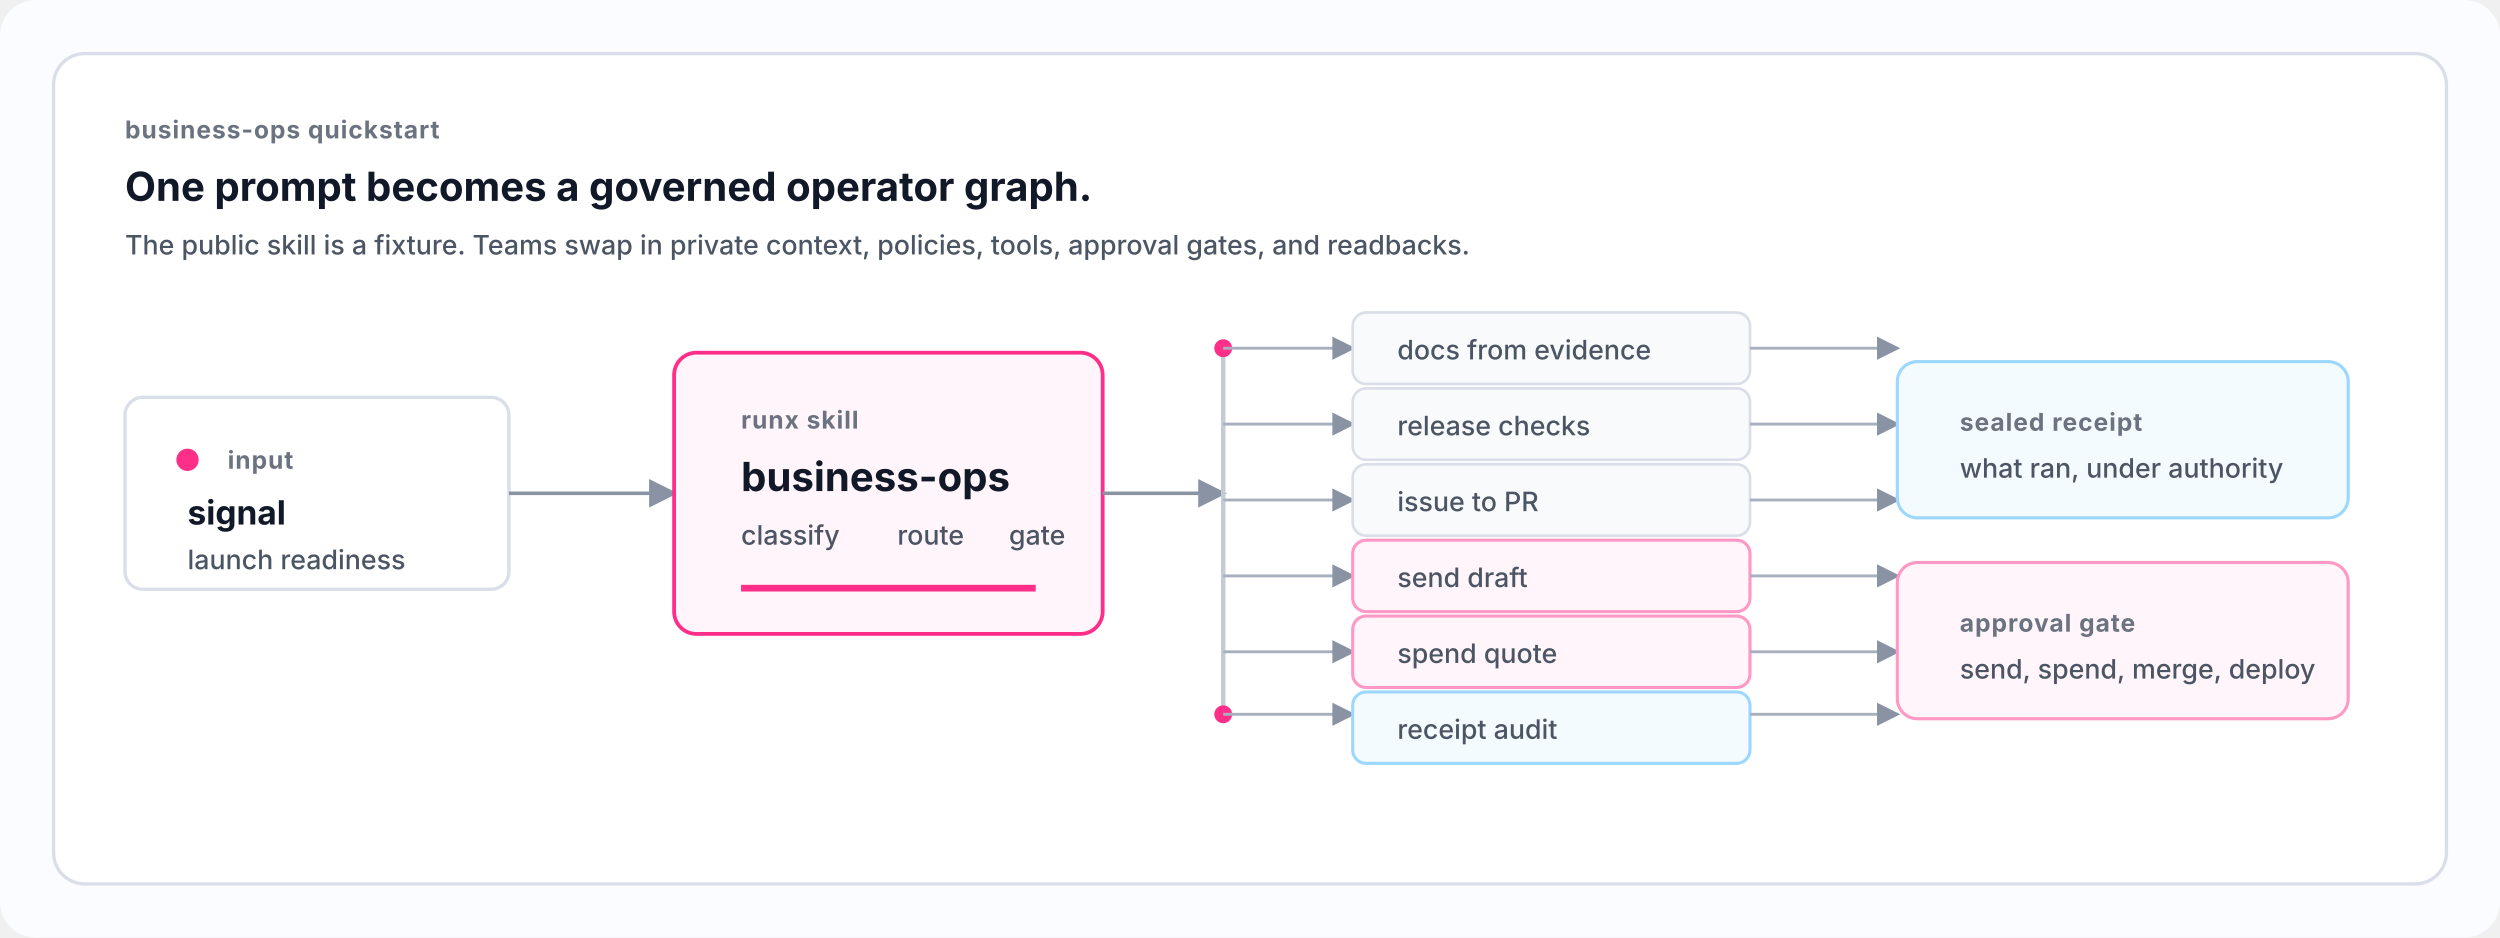
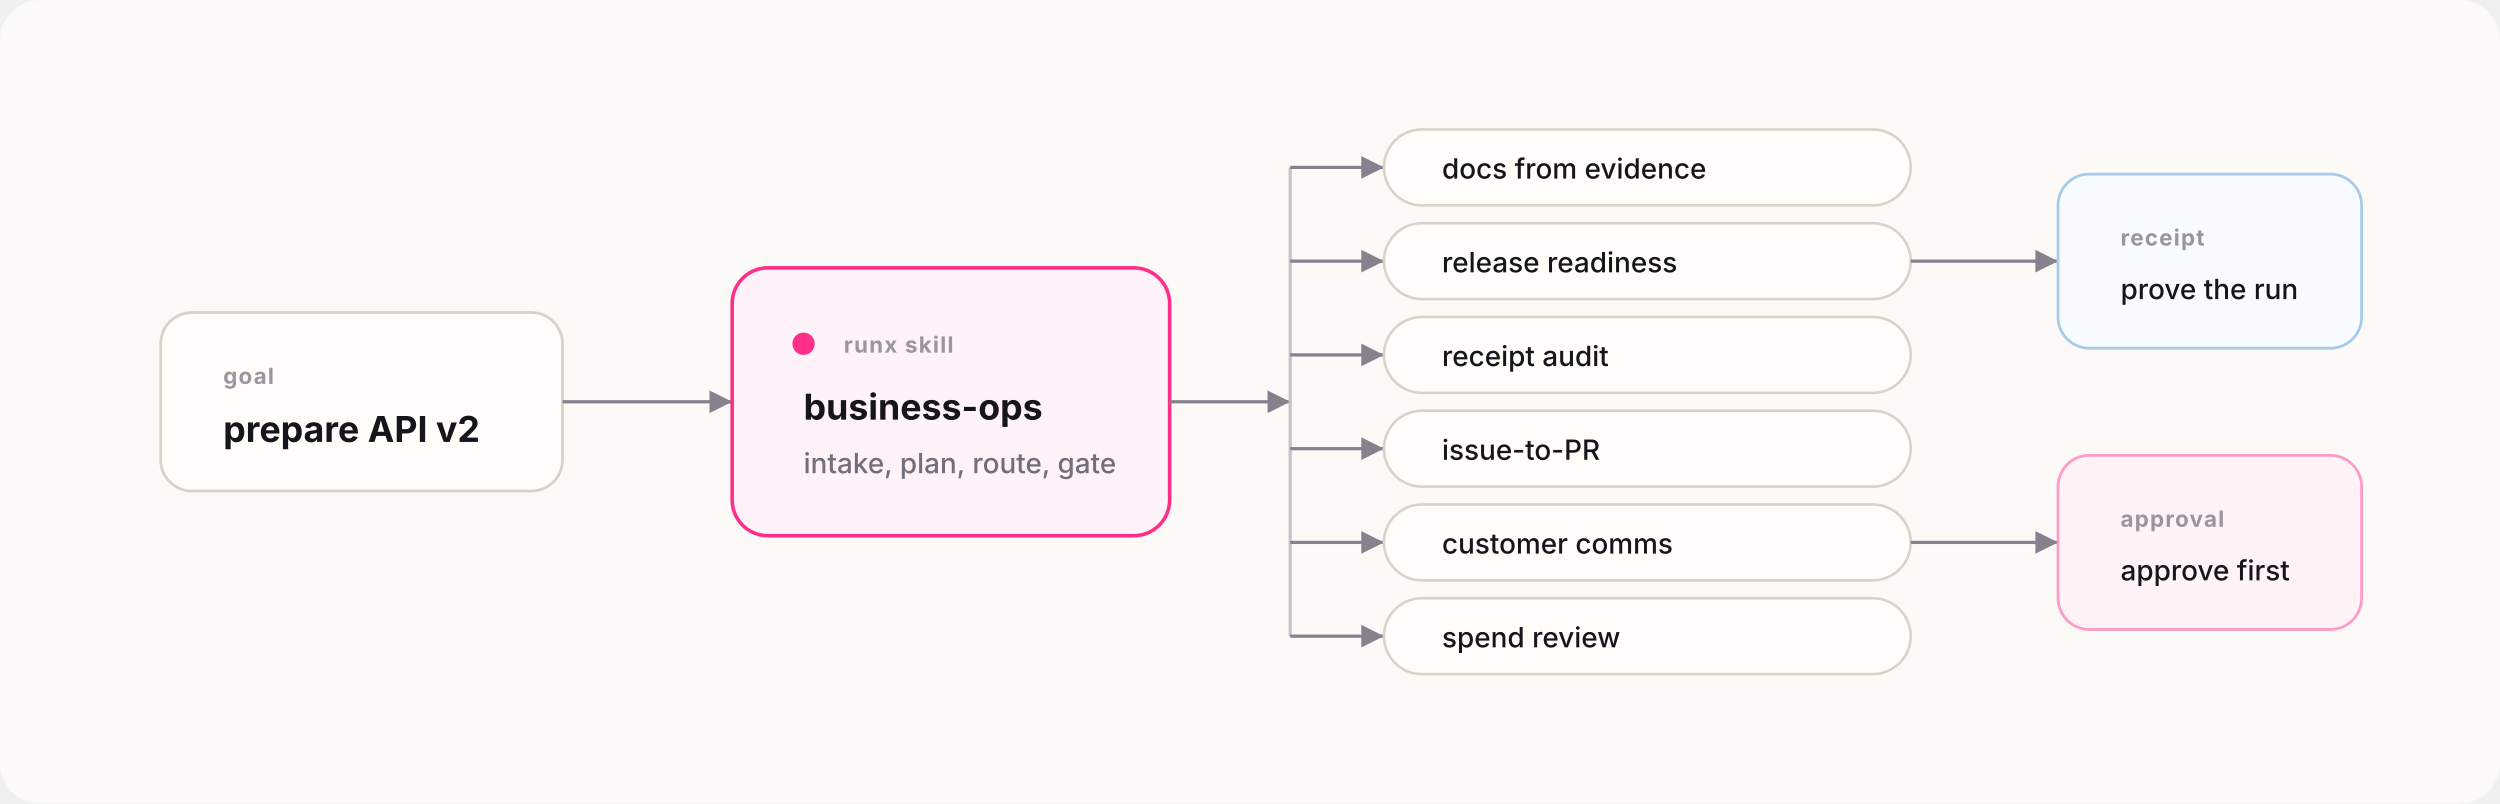
- <svg xmlns="http://www.w3.org/2000/svg" width="1120" height="420" viewBox="0 0 1120 420" role="img" aria-labelledby="title desc">
+ <svg xmlns="http://www.w3.org/2000/svg" width="1120" height="360" viewBox="0 0 1120 360" role="img" aria-labelledby="title desc">
  <defs>
-     <marker id="arrow" markerWidth="10" markerHeight="10" refX="8" refY="5" orient="auto">
-       <path class="arrow" d="M1 1 L9 5 L1 9 Z" />
+     <marker id="arrow" markerWidth="9" markerHeight="9" refX="8" refY="4.5" orient="auto">
+       <path d="M1 1 L8 4.5 L1 8 Z" fill="#87818d" />
    </marker>
    <style>
-       .bg { fill: #fbfcff; }
-       .panel { fill: #ffffff; stroke: #d9dee8; stroke-width: 1.5; }
-       .card { fill: #ffffff; stroke: #d9dee8; stroke-width: 1.5; }
-       .skill { fill: #fff5fa; stroke: #ff2e88; stroke-width: 1.7; }
-       .lane { fill: #f8fafc; stroke: #d9dee8; stroke-width: 1.2; }
-       .gate { fill: #fff5fa; stroke: #ff98c4; stroke-width: 1.4; }
-       .receipt { fill: #f4fbff; stroke: #9bd7ff; stroke-width: 1.4; }
-       .rail { fill: none; stroke: #c4cad6; stroke-width: 2; }
-       .line { fill: none; stroke: #8a93a3; stroke-width: 1.6; marker-end: url(#arrow); }
-       .line-soft { fill: none; stroke: #a8afbd; stroke-width: 1.3; marker-end: url(#arrow); }
-       .arrow { fill: #8a93a3; }
+       .bg { fill: #fbfaf7; }
+       .node { fill: #fffdf9; stroke: #d8d2c8; stroke-width: 1.25; }
+       .operator { fill: #fff2f8; stroke: #ff2e88; stroke-width: 1.6; }
+       .lane { fill: #fffdf9; stroke: #d8d2c8; stroke-width: 1.15; }
+       .receipt { fill: #f8fbff; stroke: #a7cce8; stroke-width: 1.25; }
+       .approval { fill: #fff3f8; stroke: #ff9bc7; stroke-width: 1.25; }
+       .line { fill: none; stroke: #87818d; stroke-width: 1.45; marker-end: url(#arrow); }
+       .rail { fill: none; stroke: #c8c1cb; stroke-width: 1.45; }
      .accent { fill: #ff2e88; }
-       .dot { fill: #ff2e88; }
-       .title { fill: #111827; font: 750 18px Inter, ui-sans-serif, system-ui, -apple-system, BlinkMacSystemFont, "Segoe UI", sans-serif; }
-       .text { fill: #111827; font: 700 15px Inter, ui-sans-serif, system-ui, -apple-system, BlinkMacSystemFont, "Segoe UI", sans-serif; }
-       .small { fill: #4b5563; font: 500 12px Inter, ui-sans-serif, system-ui, -apple-system, BlinkMacSystemFont, "Segoe UI", sans-serif; }
-       .label { fill: #6b7280; font: 650 11px Inter, ui-sans-serif, system-ui, -apple-system, BlinkMacSystemFont, "Segoe UI", sans-serif; text-transform: uppercase; letter-spacing: 0.04em; }
-       .chip-text { fill: #6b7280; font: 650 10px Inter, ui-sans-serif, system-ui, -apple-system, BlinkMacSystemFont, "Segoe UI", sans-serif; text-transform: uppercase; letter-spacing: 0.03em; }
+       .ink { fill: #17151c; }
+       .muted { fill: #746d7a; }
+       .faint { fill: #9b95a0; }
+       .h { font: 740 16px Inter, ui-sans-serif, system-ui, -apple-system, BlinkMacSystemFont, "Segoe UI", sans-serif; }
+       .body { font: 520 12.5px Inter, ui-sans-serif, system-ui, -apple-system, BlinkMacSystemFont, "Segoe UI", sans-serif; }
+       .label { font: 680 10px Inter, ui-sans-serif, system-ui, -apple-system, BlinkMacSystemFont, "Segoe UI", sans-serif; letter-spacing: 0.055em; text-transform: uppercase; }
      @media (prefers-color-scheme: dark) {
-         .bg { fill: #080b12; }
-         .panel { fill: #0d111a; stroke: #2b3343; }
-         .card { fill: #111827; stroke: #30384a; }
-         .skill { fill: #1a101c; stroke: #ff2e88; }
-         .lane { fill: #101723; stroke: #30384a; }
-         .gate { fill: #1a101c; stroke: #7a395b; }
-         .receipt { fill: #0e1721; stroke: #315b78; }
-         .rail { stroke: #3a4354; }
-         .line { stroke: #9aa3b5; }
-         .line-soft { stroke: #6f7889; }
-         .arrow { fill: #9aa3b5; }
-         .title, .text { fill: #f9fafb; }
-         .small { fill: #c6ceda; }
-         .label, .chip-text { fill: #9ca3af; }
+         .bg { fill: #09090e; }
+         .node, .lane { fill: #111119; stroke: #34303b; }
+         .operator { fill: #1c1119; stroke: #ff2e88; }
+         .receipt { fill: #0f151d; stroke: #315b78; }
+         .approval { fill: #1c1119; stroke: #743956; }
+         .line { stroke: #aaa4b1; }
+         .rail { stroke: #4a4350; }
+         .ink { fill: #f5f1ea; }
+         .muted { fill: #bbb3bf; }
+         .faint { fill: #89828f; }
      }
    </style>
  </defs>
-   <rect class="bg" width="1120" height="420" rx="16" />
-   <rect class="panel" x="24" y="24" width="1072" height="372" rx="14" />
-   <text class="label" x="56" y="62">business-ops quickstart</text>
-   <text class="title" x="56" y="90">One prompt becomes a governed operator graph.</text>
-   <text class="small" x="56" y="114">The public skill is a fixture. Teams swap in private context, policies, tools, approval gates, and readbacks.</text>
-   <rect class="card" x="56" y="178" width="172" height="86" rx="8" />
-   <circle class="dot" cx="84" cy="206" r="5" />
-   <text class="label" x="102" y="210">input</text>
-   <text class="text" x="84" y="235">signal</text>
-   <text class="small" x="84" y="255">launch readiness</text>
-   <path class="line" d="M228 221 H302" />
-   <rect class="skill" x="302" y="158" width="192" height="126" rx="10" />
-   <text class="label" x="332" y="192">runx skill</text>
-   <text class="title" x="332" y="220">business-ops</text>
-   <text class="small" x="332" y="244">classify</text>
-   <text class="small" x="402" y="244">route</text>
-   <text class="small" x="452" y="244">gate</text>
-   <path class="accent" d="M332 262 H464 V265 H332 Z" />
-   <path class="line" d="M494 221 H548" />
-   <path class="rail" d="M548 156 V320" />
-   <circle class="dot" cx="548" cy="156" r="4" />
-   <circle class="dot" cx="548" cy="320" r="4" />
-   <path class="line-soft" d="M548 156 H606" />
-   <path class="line-soft" d="M548 190 H606" />
-   <path class="line-soft" d="M548 224 H606" />
-   <path class="line-soft" d="M548 258 H606" />
-   <path class="line-soft" d="M548 292 H606" />
-   <path class="line-soft" d="M548 320 H606" />
-   <rect class="lane" x="606" y="140" width="178" height="32" rx="6" />
-   <text class="small" x="626" y="161">docs from evidence</text>
-   <rect class="lane" x="606" y="174" width="178" height="32" rx="6" />
-   <text class="small" x="626" y="195">release checks</text>
-   <rect class="lane" x="606" y="208" width="178" height="32" rx="6" />
-   <text class="small" x="626" y="229">issue to PR</text>
-   <rect class="gate" x="606" y="242" width="178" height="32" rx="6" />
-   <text class="small" x="626" y="263">send draft</text>
-   <rect class="gate" x="606" y="276" width="178" height="32" rx="6" />
-   <text class="small" x="626" y="297">spend quote</text>
-   <rect class="receipt" x="606" y="310" width="178" height="32" rx="6" />
-   <text class="small" x="626" y="331">receipt audit</text>
-   <path class="line-soft" d="M784 156 H850" />
-   <path class="line-soft" d="M784 190 H850" />
-   <path class="line-soft" d="M784 224 H850" />
-   <path class="line-soft" d="M784 258 H850" />
-   <path class="line-soft" d="M784 292 H850" />
-   <path class="line-soft" d="M784 320 H850" />
-   <rect class="receipt" x="850" y="162" width="202" height="70" rx="9" />
-   <text class="label" x="878" y="193">sealed receipt</text>
-   <text class="small" x="878" y="214">what ran, under authority</text>
-   <rect class="gate" x="850" y="252" width="202" height="70" rx="9" />
-   <text class="label" x="878" y="283">approval gate</text>
-   <text class="small" x="878" y="304">send, spend, merge, deploy</text>
+   <rect class="bg" width="1120" height="360" rx="18" />
+   <rect class="node" x="72" y="140" width="180" height="80" rx="14" />
+   <text class="label faint" x="100" y="172">goal</text>
+   <text class="h ink" x="100" y="198">prepare API v2</text>
+   <path class="line" d="M252 180 H328" />
+   <rect class="operator" x="328" y="120" width="196" height="120" rx="16" />
+   <circle class="accent" cx="360" cy="154" r="5" />
+   <text class="label faint" x="378" y="158">runx skill</text>
+   <text class="h ink" x="360" y="188">business-ops</text>
+   <text class="body muted" x="360" y="212">intake, plan, route, gate</text>
+   <path class="line" d="M524 180 H578" />
+   <path class="rail" d="M578 75 V285" />
+   <path class="line" d="M578 75 H620" />
+   <path class="line" d="M578 117 H620" />
+   <path class="line" d="M578 159 H620" />
+   <path class="line" d="M578 201 H620" />
+   <path class="line" d="M578 243 H620" />
+   <path class="line" d="M578 285 H620" />
+   <rect class="lane" x="620" y="58" width="236" height="34" rx="17" />
+   <text class="body ink" x="646" y="80">docs from evidence</text>
+   <rect class="lane" x="620" y="100" width="236" height="34" rx="17" />
+   <text class="body ink" x="646" y="122">release readiness</text>
+   <rect class="lane" x="620" y="142" width="236" height="34" rx="17" />
+   <text class="body ink" x="646" y="164">receipt audit</text>
+   <rect class="lane" x="620" y="184" width="236" height="34" rx="17" />
+   <text class="body ink" x="646" y="206">issue-to-PR</text>
+   <rect class="lane" x="620" y="226" width="236" height="34" rx="17" />
+   <text class="body ink" x="646" y="248">customer comms</text>
+   <rect class="lane" x="620" y="268" width="236" height="34" rx="17" />
+   <text class="body ink" x="646" y="290">spend review</text>
+   <path class="line" d="M856 117 H922" />
+   <path class="line" d="M856 243 H922" />
+   <rect class="receipt" x="922" y="78" width="136" height="78" rx="14" />
+   <text class="label faint" x="950" y="110">receipt</text>
+   <text class="body ink" x="950" y="134">prove the run</text>
+   <rect class="approval" x="922" y="204" width="136" height="78" rx="14" />
+   <text class="label faint" x="950" y="236">approval</text>
+   <text class="body ink" x="950" y="260">approve first</text>
</svg>
